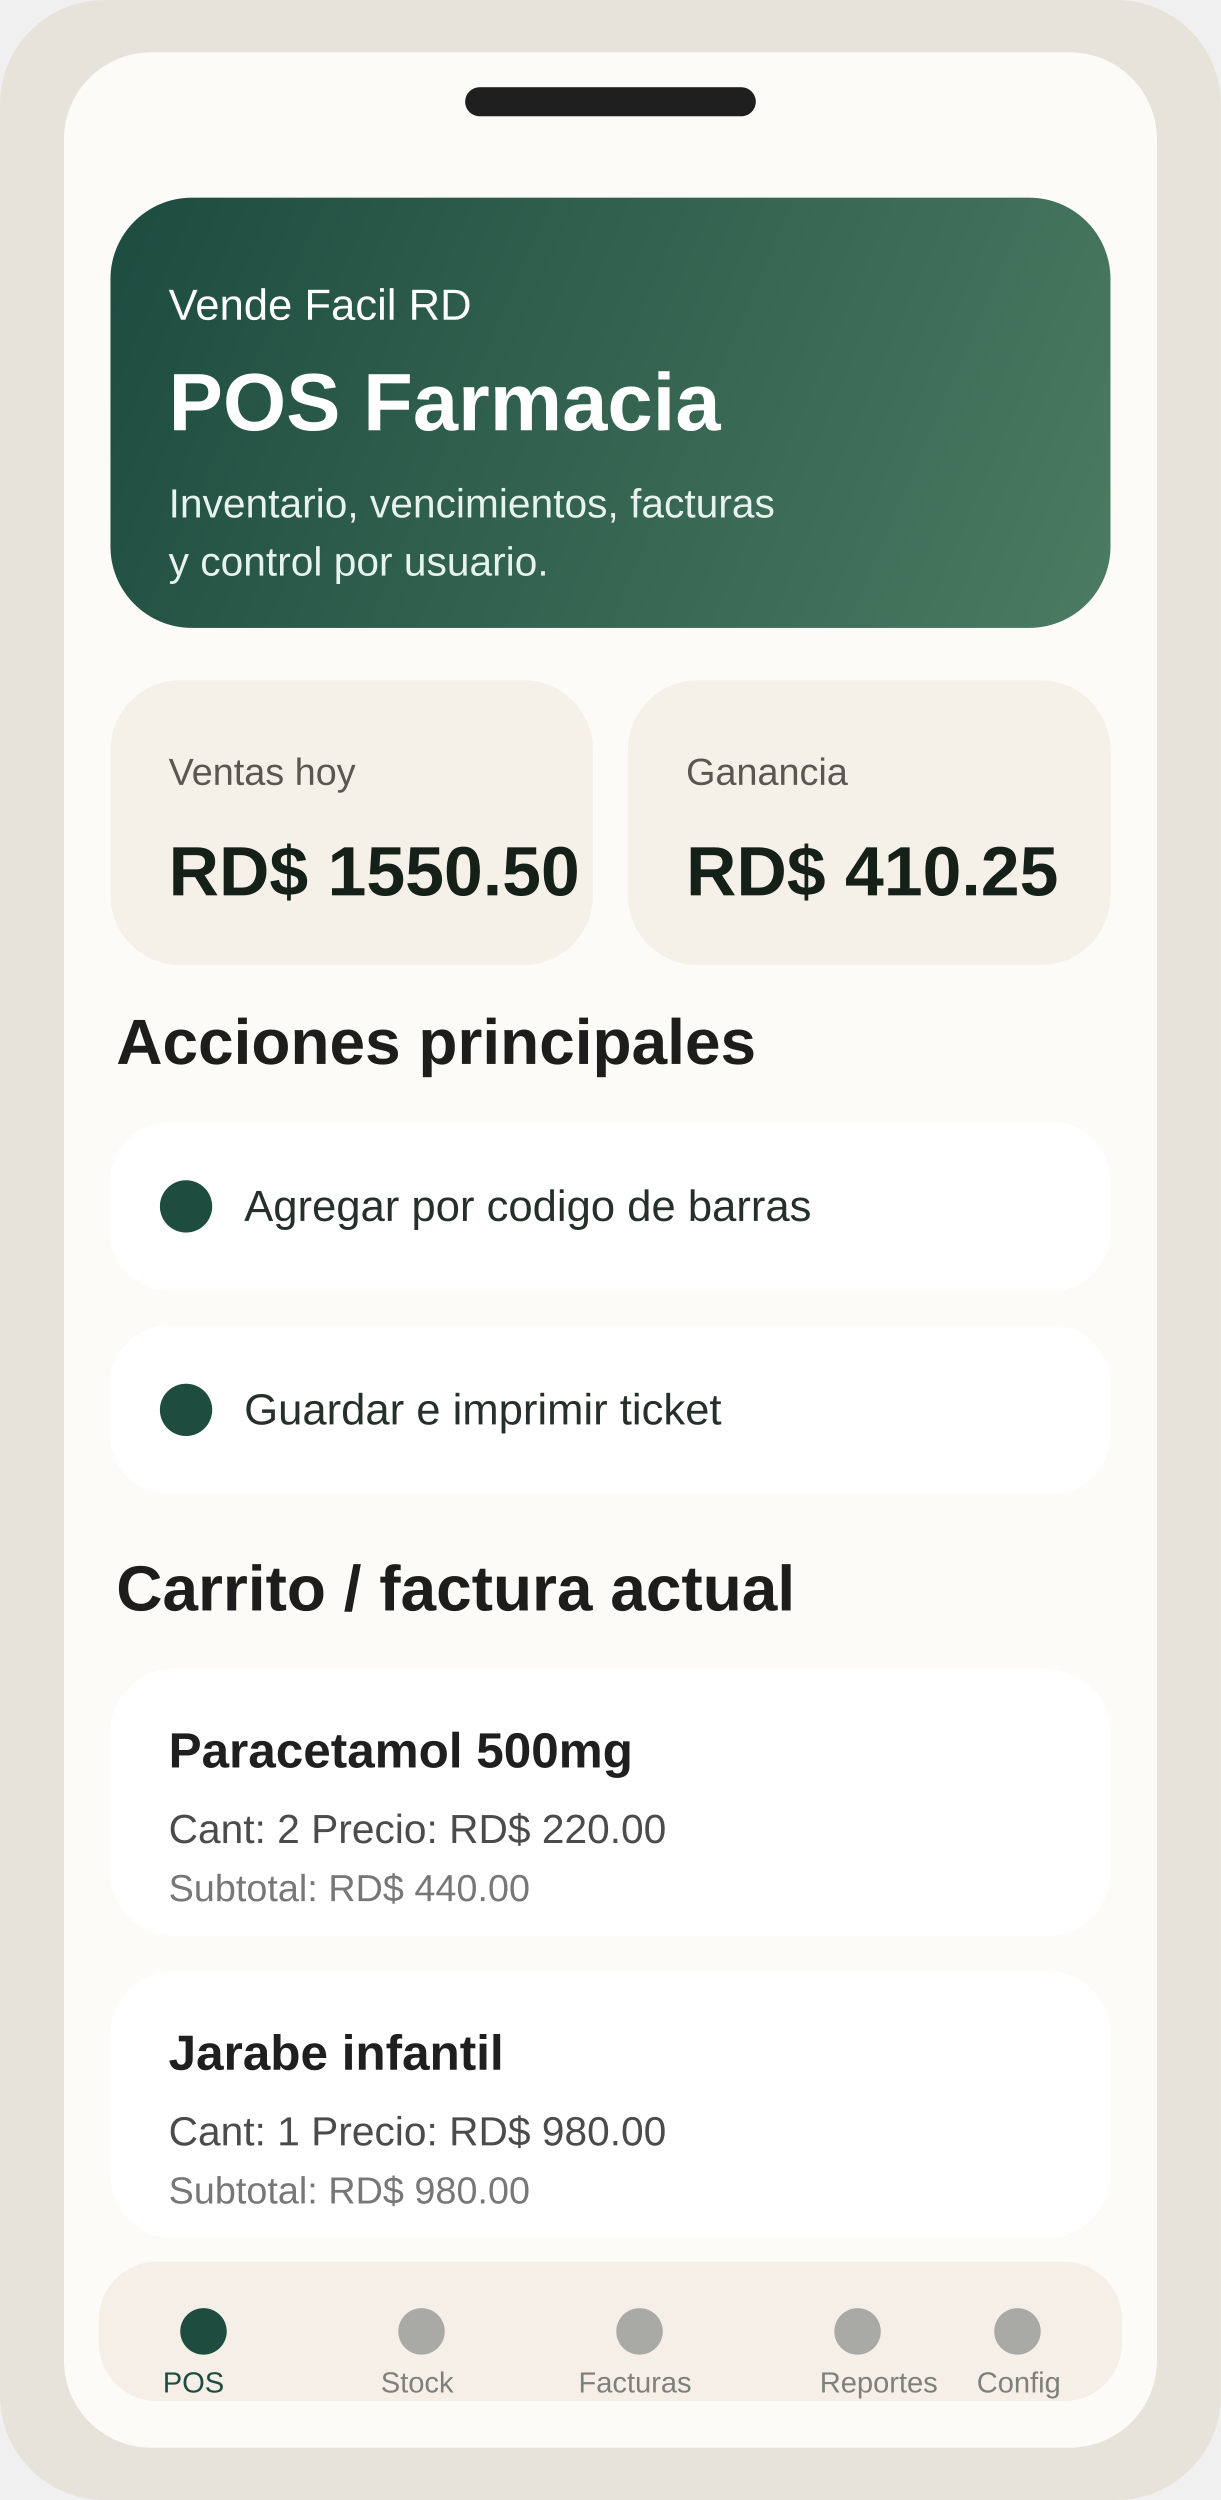
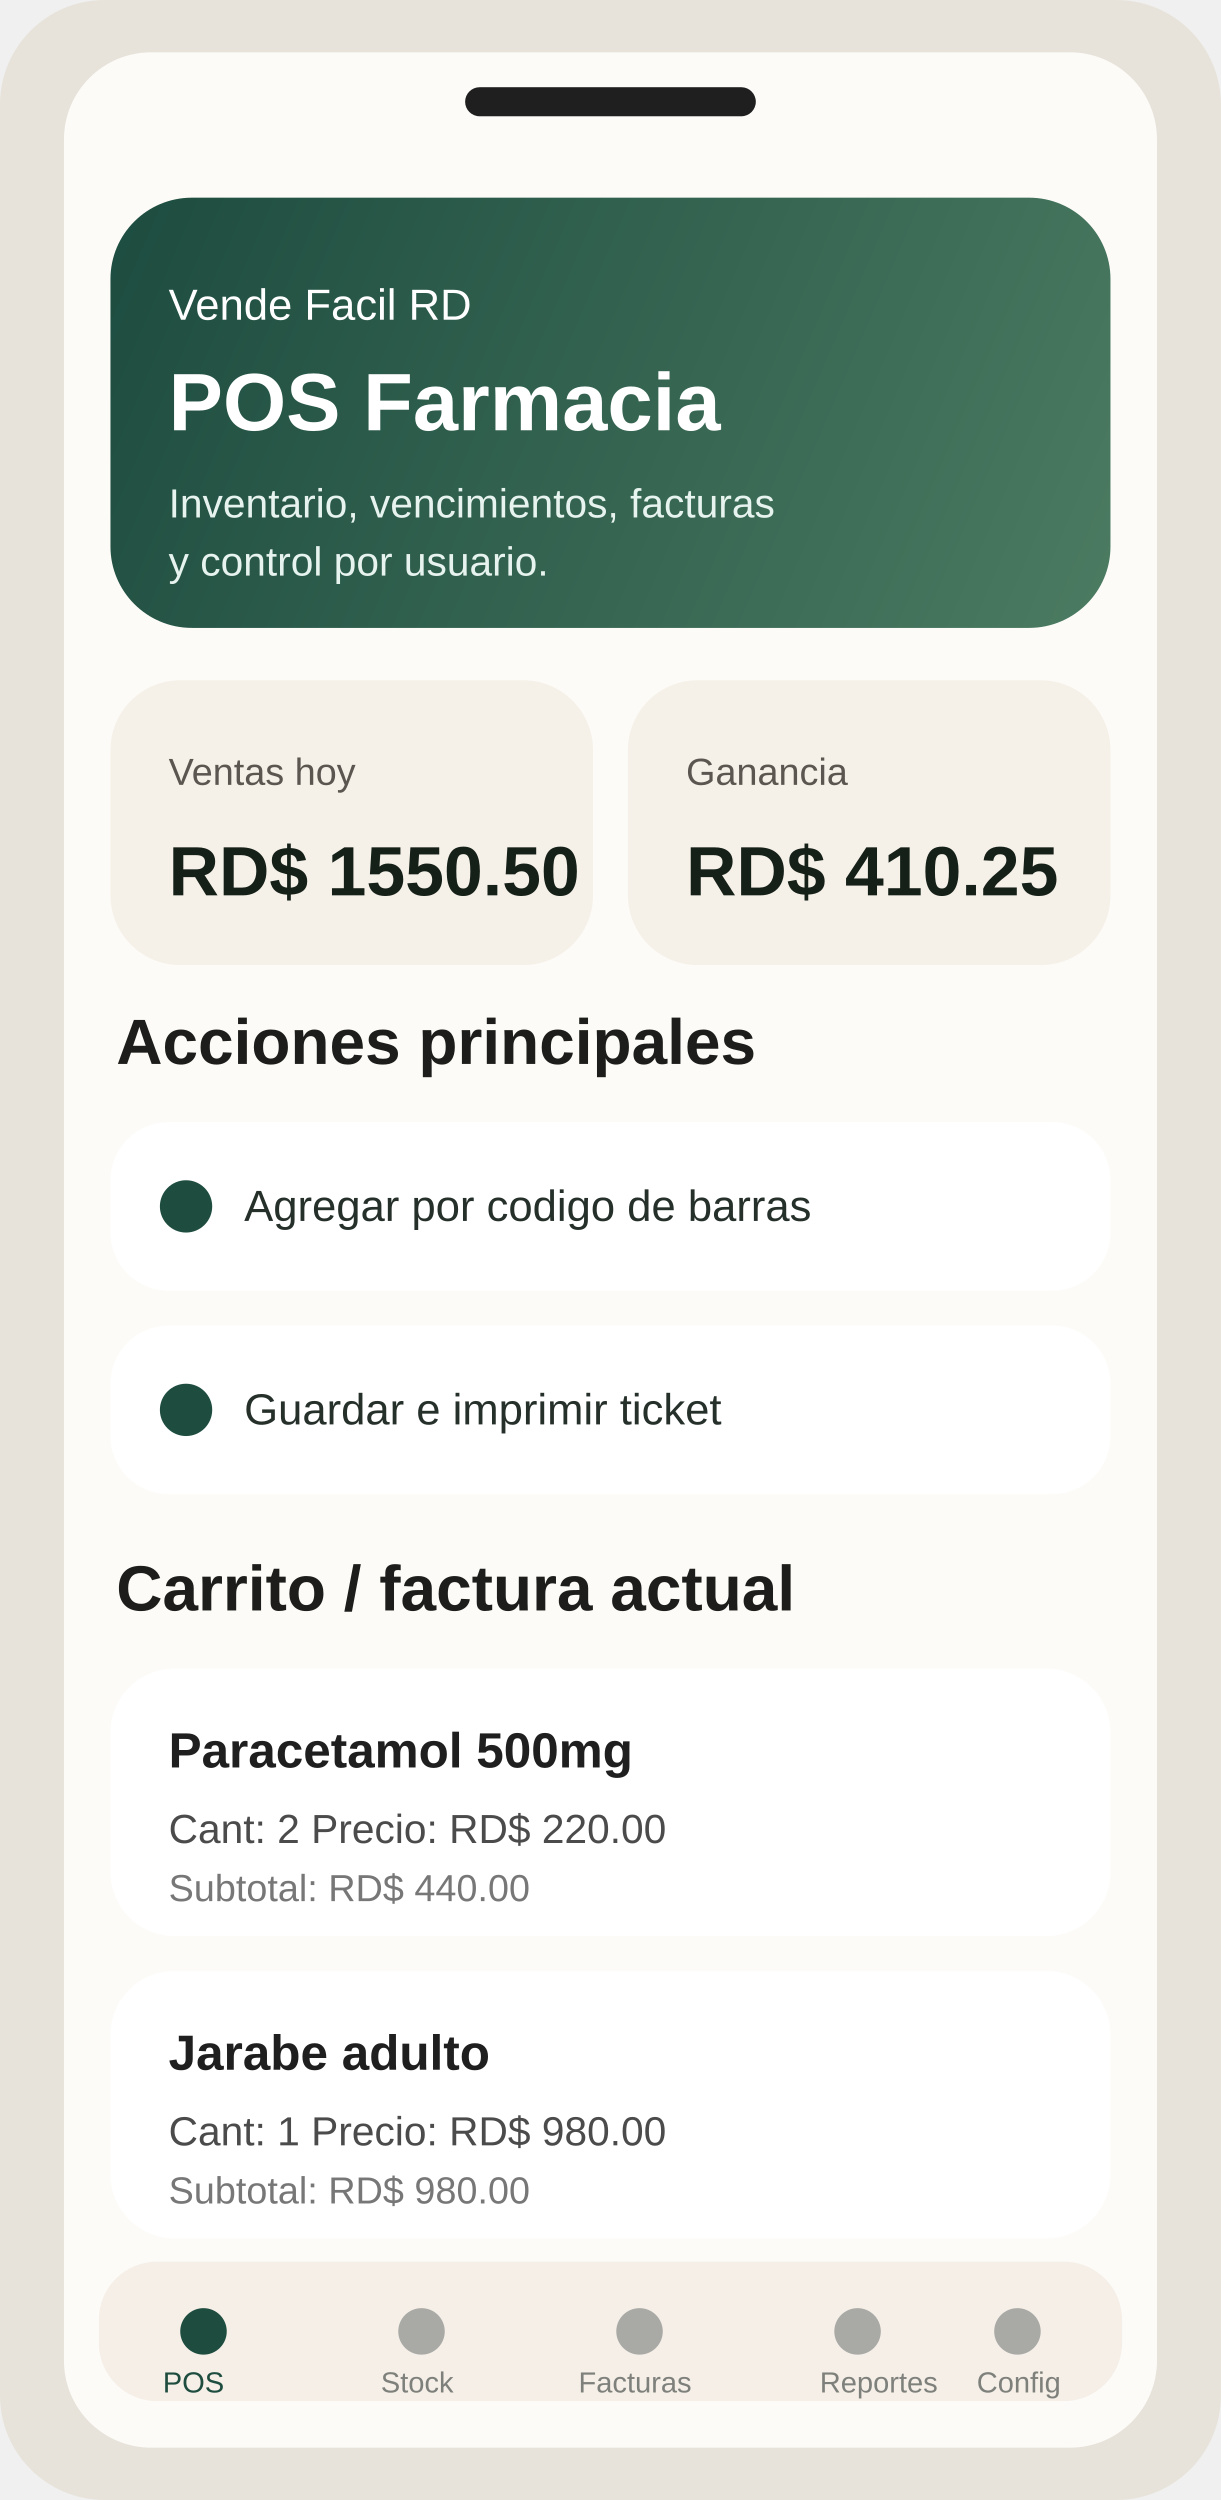
<svg xmlns="http://www.w3.org/2000/svg" width="420" height="860" viewBox="0 0 420 860" fill="none">
  <rect width="420" height="860" rx="36" fill="#E7E3DA" />
  <rect x="22" y="18" width="376" height="824" rx="30" fill="#FCFBF8" />
  <rect x="160" y="30" width="100" height="10" rx="5" fill="#1F1F1F" />
  <rect x="38" y="68" width="344" height="148" rx="28" fill="url(#hero)" />
  <text x="58" y="110" fill="white" font-family="Segoe UI, Arial, sans-serif" font-size="15">Vende Facil RD</text>
  <text x="58" y="148" fill="white" font-family="Segoe UI, Arial, sans-serif" font-size="28" font-weight="700">POS Farmacia</text>
  <text x="58" y="178" fill="#E7F3EE" font-family="Segoe UI, Arial, sans-serif" font-size="14">Inventario, vencimientos, facturas</text>
  <text x="58" y="198" fill="#E7F3EE" font-family="Segoe UI, Arial, sans-serif" font-size="14">y control por usuario.</text>
  <rect x="38" y="234" width="166" height="98" rx="24" fill="#F6F1E8" />
  <text x="58" y="270" fill="#5B5650" font-family="Segoe UI, Arial, sans-serif" font-size="13">Ventas hoy</text>
  <text x="58" y="308" fill="#152018" font-family="Segoe UI, Arial, sans-serif" font-size="24" font-weight="700">RD$ 1550.50</text>
  <rect x="216" y="234" width="166" height="98" rx="24" fill="#F6F1E8" />
  <text x="236" y="270" fill="#5B5650" font-family="Segoe UI, Arial, sans-serif" font-size="13">Ganancia</text>
  <text x="236" y="308" fill="#152018" font-family="Segoe UI, Arial, sans-serif" font-size="24" font-weight="700">RD$ 410.25</text>
  <text x="40" y="366" fill="#1D1E1B" font-family="Segoe UI, Arial, sans-serif" font-size="22" font-weight="700">Acciones principales</text>
  <rect x="38" y="386" width="344" height="58" rx="20" fill="white" />
  <circle cx="64" cy="415" r="9" fill="#1E4D40" />
  <text x="84" y="420" fill="#26302A" font-family="Segoe UI, Arial, sans-serif" font-size="15">Agregar por codigo de barras</text>
  <rect x="38" y="456" width="344" height="58" rx="20" fill="white" />
  <circle cx="64" cy="485" r="9" fill="#1E4D40" />
  <text x="84" y="490" fill="#26302A" font-family="Segoe UI, Arial, sans-serif" font-size="15">Guardar e imprimir ticket</text>
  <text x="40" y="554" fill="#1D1E1B" font-family="Segoe UI, Arial, sans-serif" font-size="22" font-weight="700">Carrito / factura actual</text>
  <rect x="38" y="574" width="344" height="92" rx="22" fill="white" />
  <text x="58" y="608" fill="#1F1F1F" font-family="Segoe UI, Arial, sans-serif" font-size="17" font-weight="700">Paracetamol 500mg</text>
  <text x="58" y="634" fill="#4B4B4B" font-family="Segoe UI, Arial, sans-serif" font-size="14">Cant: 2   Precio: RD$ 220.00</text>
  <text x="58" y="654" fill="#777777" font-family="Segoe UI, Arial, sans-serif" font-size="13">Subtotal: RD$ 440.00</text>
  <rect x="38" y="678" width="344" height="92" rx="22" fill="white" />
-   <text x="58" y="712" fill="#1F1F1F" font-family="Segoe UI, Arial, sans-serif" font-size="17" font-weight="700">Jarabe infantil</text>
+   <text x="58" y="712" fill="#1F1F1F" font-family="Segoe UI, Arial, sans-serif" font-size="17" font-weight="700">Jarabe adulto</text>
  <text x="58" y="738" fill="#4B4B4B" font-family="Segoe UI, Arial, sans-serif" font-size="14">Cant: 1   Precio: RD$ 980.00</text>
  <text x="58" y="758" fill="#777777" font-family="Segoe UI, Arial, sans-serif" font-size="13">Subtotal: RD$ 980.00</text>
  <rect x="34" y="778" width="352" height="48" rx="20" fill="#F5EFE7" />
  <circle cx="70" cy="802" r="8" fill="#1E4D40" />
  <circle cx="145" cy="802" r="8" fill="#A9AAA6" />
  <circle cx="220" cy="802" r="8" fill="#A9AAA6" />
  <circle cx="295" cy="802" r="8" fill="#A9AAA6" />
  <circle cx="350" cy="802" r="8" fill="#A9AAA6" />
  <text x="56" y="823" fill="#1E4D40" font-family="Segoe UI, Arial, sans-serif" font-size="10">POS</text>
  <text x="131" y="823" fill="#7E807B" font-family="Segoe UI, Arial, sans-serif" font-size="10">Stock</text>
  <text x="199" y="823" fill="#7E807B" font-family="Segoe UI, Arial, sans-serif" font-size="10">Facturas</text>
  <text x="282" y="823" fill="#7E807B" font-family="Segoe UI, Arial, sans-serif" font-size="10">Reportes</text>
  <text x="336" y="823" fill="#7E807B" font-family="Segoe UI, Arial, sans-serif" font-size="10">Config</text>
  <defs>
    <linearGradient id="hero" x1="38" y1="68" x2="382" y2="216" gradientUnits="userSpaceOnUse">
      <stop stop-color="#1D4C40" />
      <stop offset="1" stop-color="#4B7B61" />
    </linearGradient>
  </defs>
</svg>
